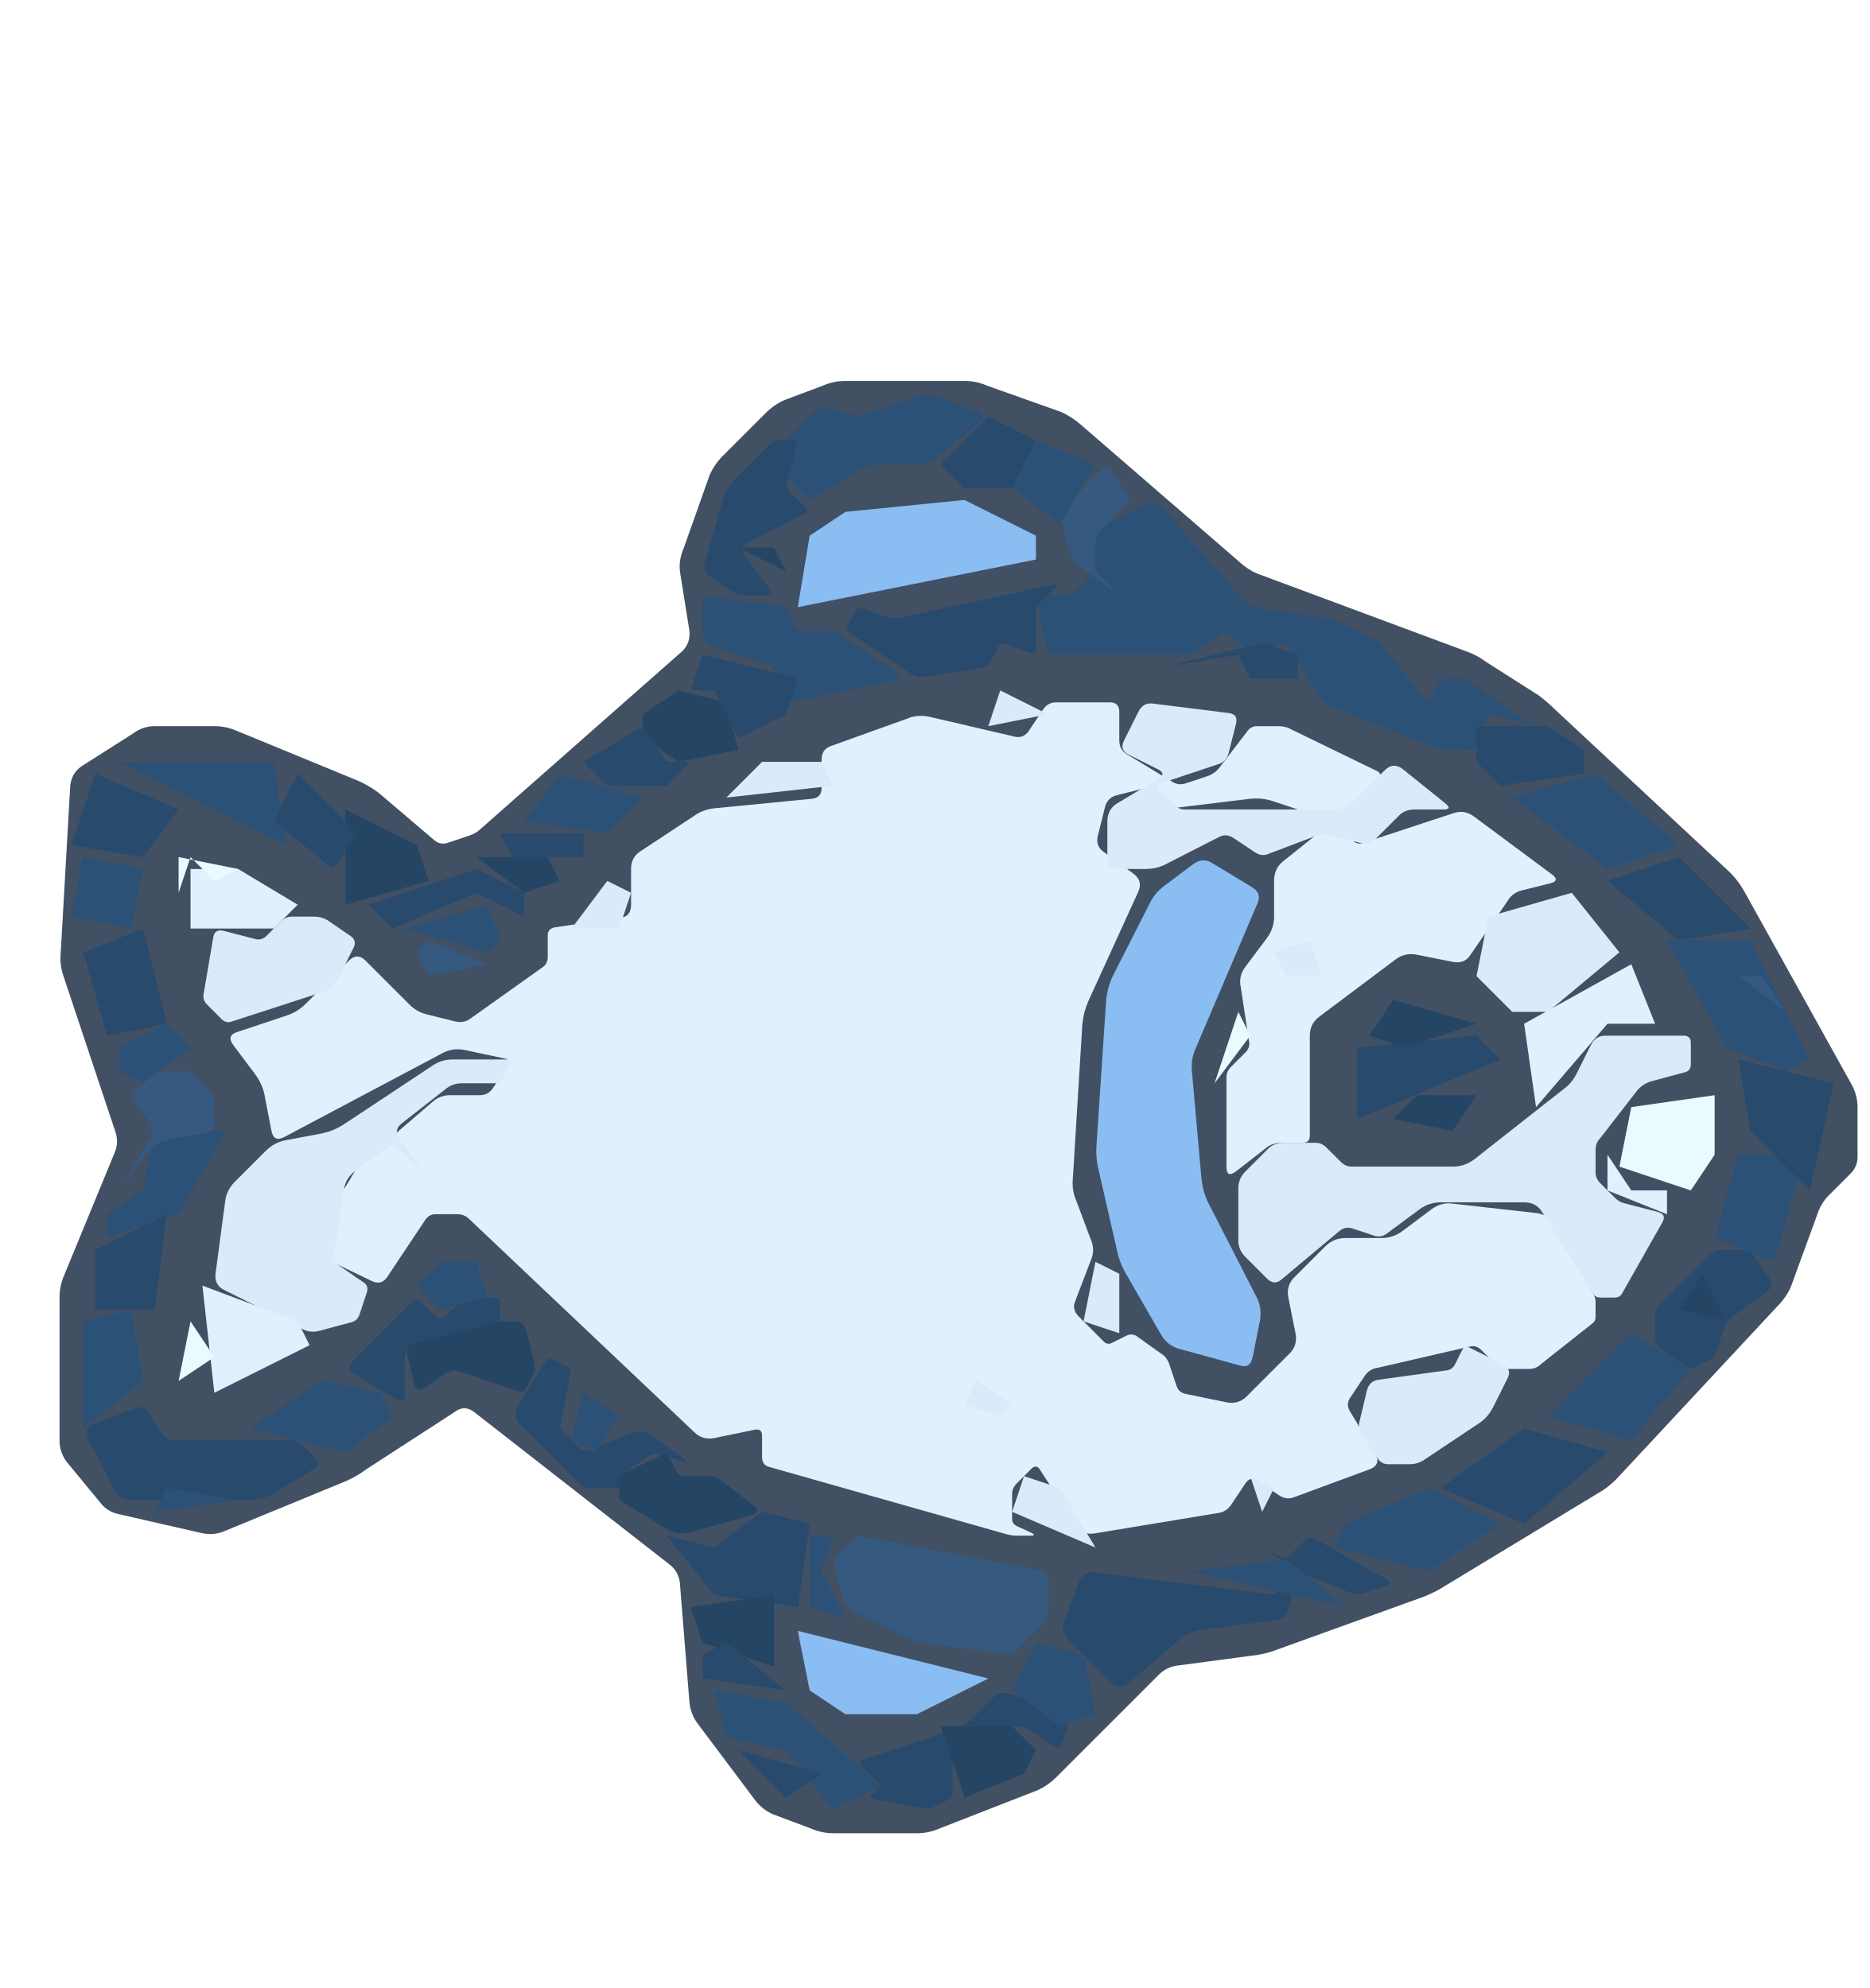
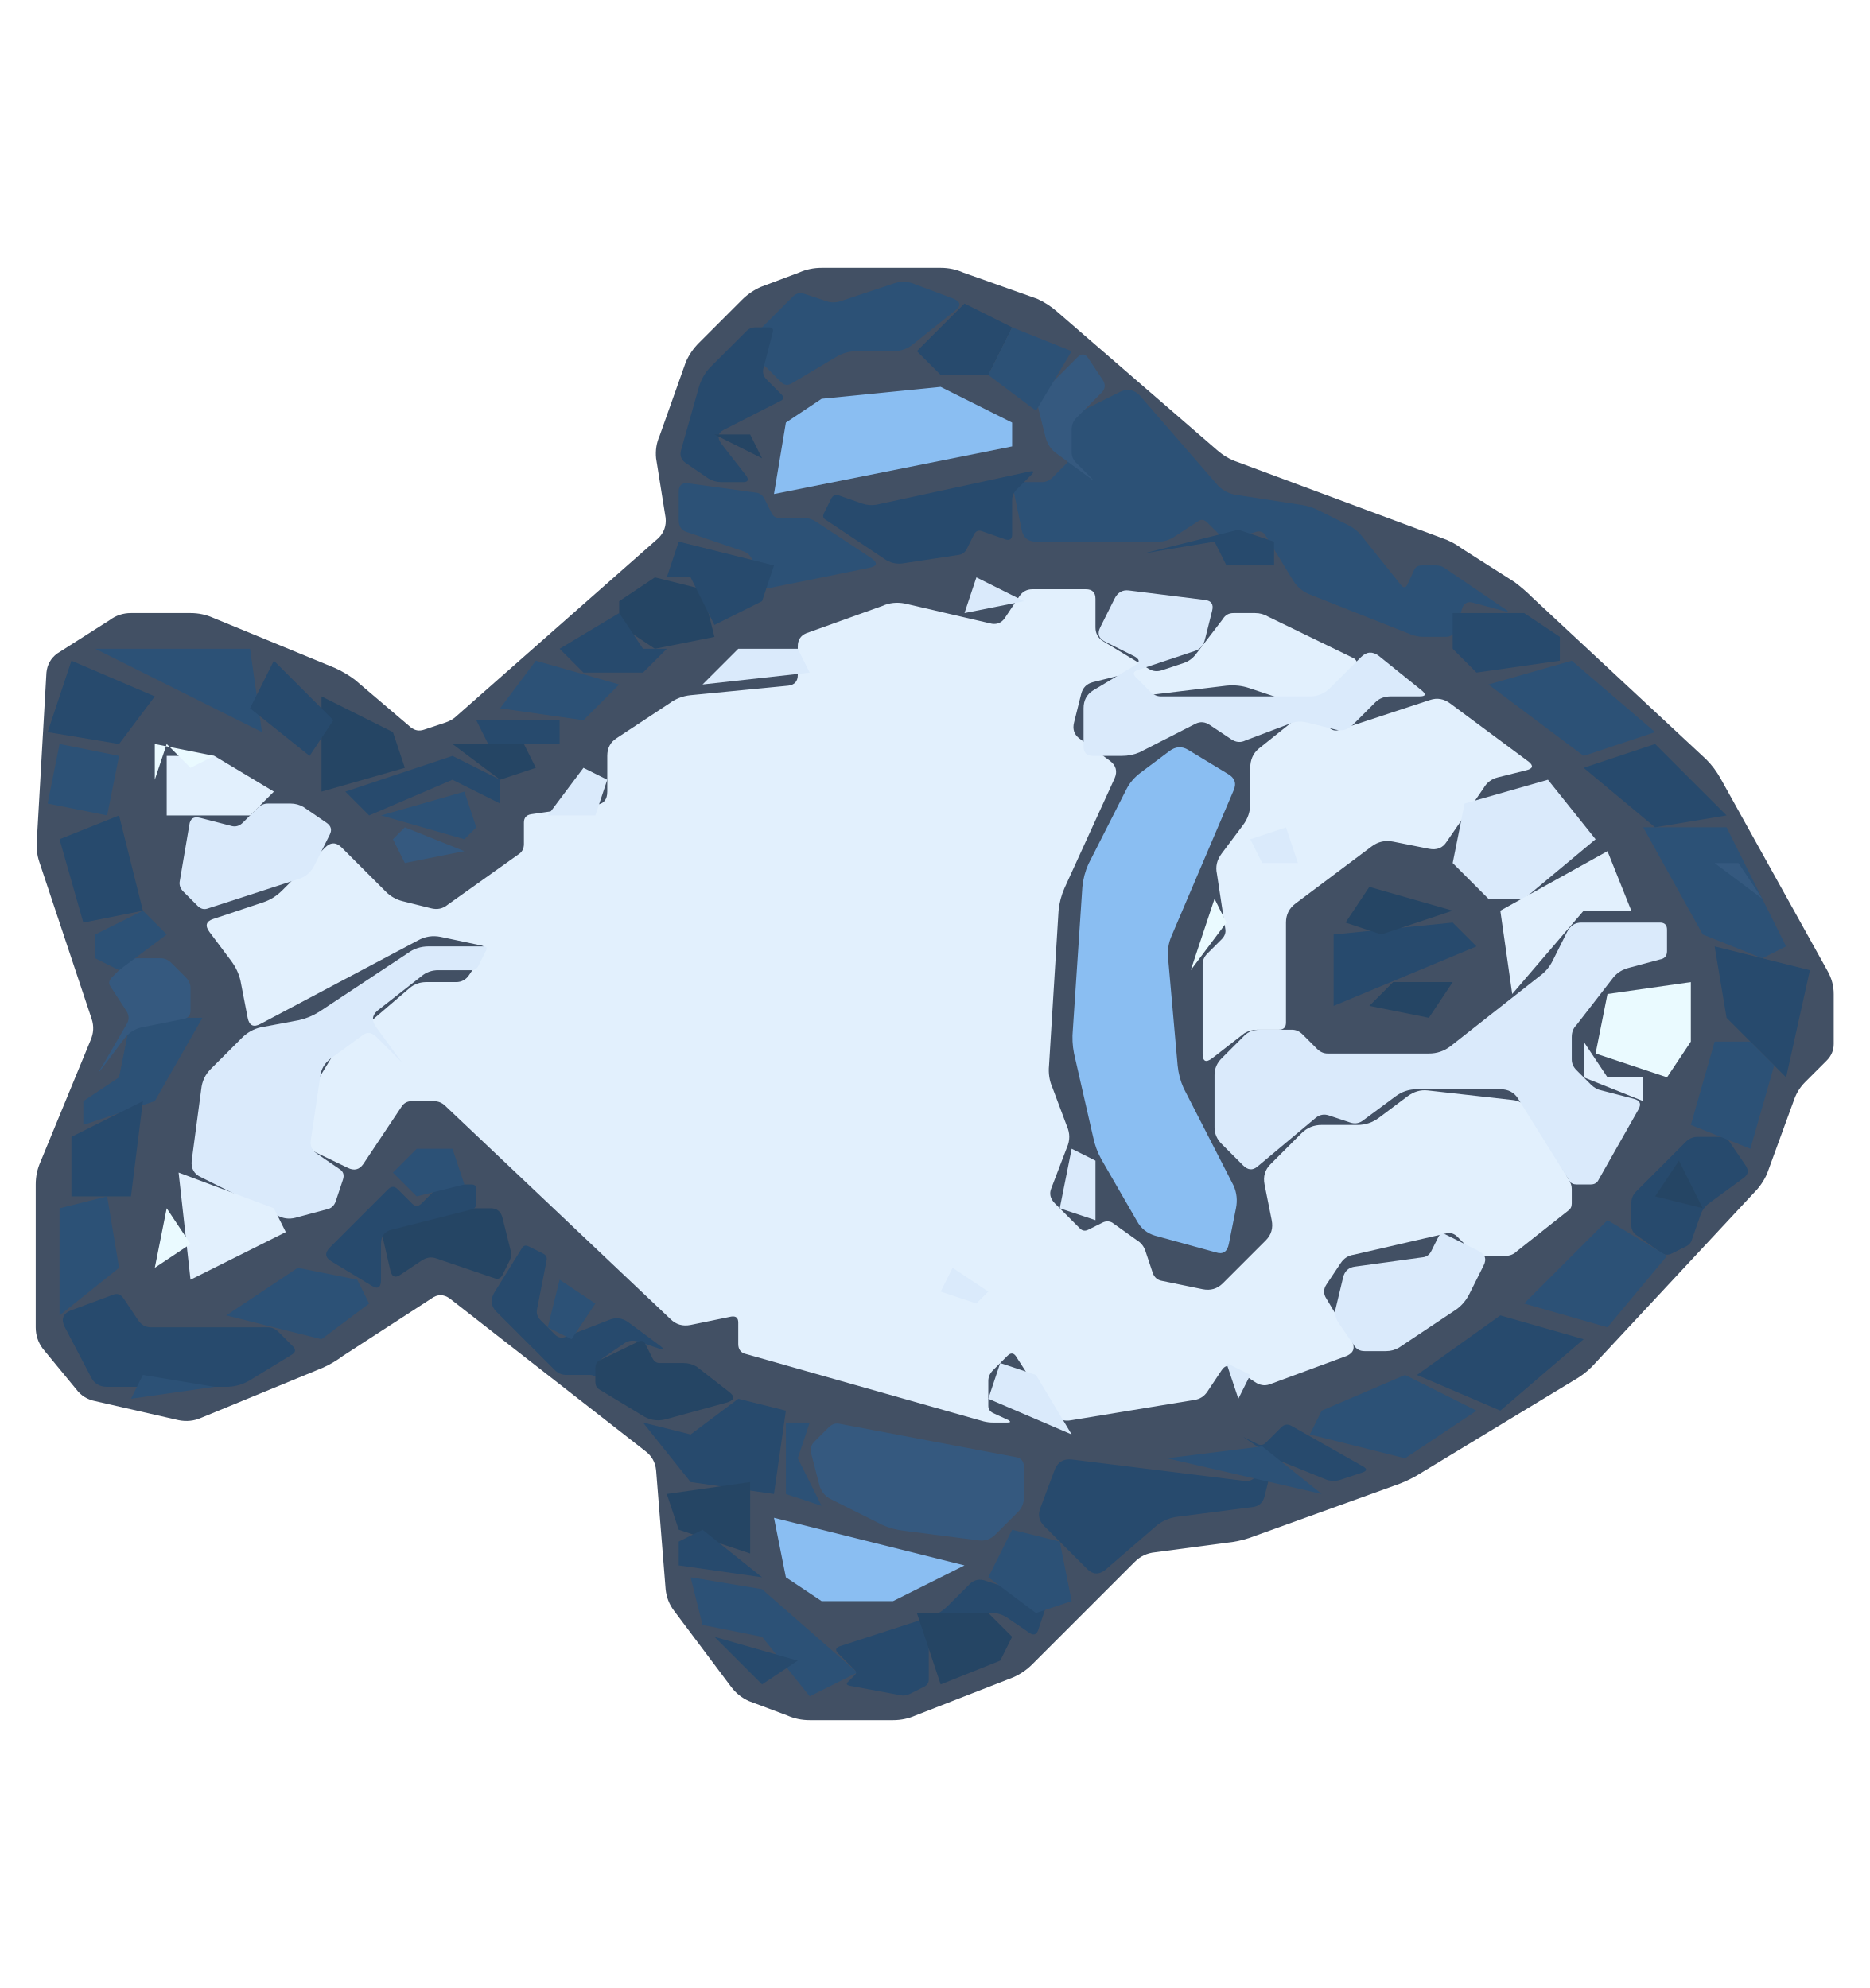
- <svg xmlns="http://www.w3.org/2000/svg" viewBox="0 0 157 167" aria-hidden="true">
+ <svg xmlns="http://www.w3.org/2000/svg" viewBox="2.000 9.500 157 167" aria-hidden="true">
  <path fill="#425064" d="M69.1 32.4 L65.9 33.6 Q65.0 34.0 64.3 34.7 L60.7 38.3 Q60.0 39.0 59.6 39.9 L57.4 46.1 Q57.0 47.0 57.1 48.0 L57.9 53.0 Q58.0 54.0 57.3 54.7 L40.4 69.6 Q40.0 70.0 39.4 70.2 L37.6 70.8 Q37.0 71.0 36.5 70.6 L31.8 66.6 Q31.0 66.0 30.1 65.6 L19.9 61.4 Q19.0 61.0 18.0 61.0 L13.0 61.0 Q12.0 61.0 11.2 61.6 L6.8 64.4 Q6.0 65.0 5.9 66.0 L5.1 80.0 Q5.0 81.0 5.3 81.9 L9.7 95.1 Q10.0 96.0 9.6 96.9 L5.4 107.1 Q5.0 108.0 5.0 109.0 L5.0 121.0 Q5.0 122.0 5.6 122.8 L8.4 126.2 Q9.0 127.0 10.0 127.2 L17.0 128.8 Q18.0 129.0 18.9 128.6 L29.1 124.4 Q30.0 124.0 30.8 123.4 L38.2 118.6 Q39.0 118.0 39.8 118.6 L56.2 131.4 Q57.0 132.0 57.1 133.0 L57.9 143.0 Q58.0 144.0 58.6 144.8 L63.4 151.2 Q64.0 152.0 64.9 152.4 L68.1 153.6 Q69.0 154.0 70.0 154.0 L77.0 154.0 Q78.0 154.0 78.9 153.6 L87.1 150.4 Q88.0 150.0 88.7 149.3 L97.3 140.7 Q98.0 140.0 99.0 139.9 L105.0 139.1 Q106.0 139.0 106.9 138.7 L119.1 134.3 Q120.0 134.0 120.9 133.5 L134.1 125.5 Q135.0 125.0 135.7 124.3 L149.3 109.7 Q150.0 109.0 150.4 108.1 L152.7 101.8 Q153.0 101.0 153.6 100.4 L155.4 98.6 Q156.0 98.0 156.0 97.2 L156.0 93.0 Q156.0 92.0 155.5 91.1 L146.5 74.9 Q146.0 74.0 145.3 73.3 L130.7 59.7 Q130.0 59.0 129.2 58.4 L124.8 55.6 Q124.0 55.0 123.1 54.7 L105.9 48.3 Q105.0 48.0 104.2 47.3 L90.8 35.7 Q90.0 35.0 89.1 34.6 L82.9 32.4 Q82.0 32.0 81.0 32.0 L71.0 32.0 Q70.0 32.0 69.1 32.4 Z" />
  <path fill="#e2f0fd" d="M130.4 73.5 L123.8 68.6 Q123.0 68.0 122.1 68.3 L114.5 70.8 Q114.0 71.0 113.6 70.6 L112.4 69.4 Q112.0 69.0 112.5 68.8 L115.7 67.2 Q116.0 67.0 116.0 66.6 L116.0 65.4 Q116.0 65.0 115.7 64.8 L108.5 61.3 Q108.0 61.0 107.4 61.0 L105.6 61.0 Q105.0 61.0 104.7 61.5 L102.4 64.5 Q102.0 65.0 101.4 65.2 L99.6 65.8 Q99.0 66.0 98.5 65.7 L94.7 63.4 Q94.0 63.0 94.0 62.2 L94.0 59.8 Q94.0 59.0 93.2 59.0 L88.7 59.0 Q88.0 59.0 87.6 59.6 L86.4 61.4 Q86.0 62.0 85.3 61.9 L78.0 60.2 Q77.0 60.0 76.1 60.4 L69.7 62.7 Q69.0 63.0 69.0 63.8 L69.0 66.2 Q69.0 67.0 68.2 67.1 L60.0 67.9 Q59.0 68.0 58.2 68.6 L53.8 71.5 Q53.0 72.0 53.0 73.0 L53.0 76.0 Q53.0 77.0 52.1 77.1 L46.6 77.9 Q46.0 78.0 46.0 78.6 L46.0 80.4 Q46.0 81.0 45.5 81.3 L39.6 85.5 Q39.0 86.0 38.2 85.8 L35.8 85.2 Q35.0 85.0 34.4 84.4 L30.7 80.7 Q30.0 80.0 29.3 80.7 L25.7 84.3 Q25.0 85.0 24.1 85.3 L19.9 86.7 Q19.0 87.0 19.6 87.8 L21.4 90.2 Q22.0 91.0 22.2 91.9 L22.8 95.0 Q23.0 96.0 23.9 95.5 L37.1 88.5 Q38.0 88.0 39.0 88.2 L42.3 88.9 Q43.0 89.0 42.6 89.6 L41.4 91.4 Q41.0 92.0 40.3 92.0 L37.8 92.0 Q37.0 92.0 36.4 92.5 L30.8 97.3 Q30.0 98.0 29.5 98.9 L27.3 102.5 Q27.0 103.0 27.2 103.6 L27.8 105.4 Q28.0 106.0 28.5 106.3 L31.2 107.6 Q32.0 108.0 32.5 107.3 L35.7 102.5 Q36.0 102.0 36.6 102.0 L38.4 102.0 Q39.0 102.0 39.4 102.4 L58.3 120.3 Q59.0 121.0 60.0 120.8 L63.4 120.1 Q64.0 120.0 64.0 120.6 L64.0 122.4 Q64.0 123.0 64.5 123.2 L84.6 128.9 Q85.0 129.0 85.4 129.0 L86.6 129.0 Q87.0 129.0 86.7 128.8 L85.4 128.2 Q85.0 128.0 85.0 127.6 L85.0 125.5 Q85.0 125.0 85.4 124.6 L86.6 123.4 Q87.0 123.0 87.3 123.4 L90.4 128.2 Q91.0 129.0 92.0 128.8 L102.3 127.1 Q103.0 127.0 103.4 126.4 L104.6 124.6 Q105.0 124.0 105.6 124.4 L107.4 125.6 Q108.0 126.0 108.6 125.8 L115.1 123.4 Q116.0 123.0 115.5 122.1 L113.4 118.6 Q113.0 118.0 113.4 117.4 L114.6 115.6 Q115.0 115.0 115.7 114.9 L123.5 113.1 Q124.0 113.0 124.4 113.4 L125.6 114.6 Q126.0 115.0 126.5 115.0 L128.4 115.0 Q129.0 115.0 129.4 114.6 L133.7 111.2 Q134.0 111.0 134.0 110.6 L134.0 109.4 Q134.0 109.0 133.8 108.7 L130.5 102.9 Q130.0 102.0 129.0 101.9 L121.9 101.1 Q121.0 101.0 120.2 101.6 L117.8 103.4 Q117.0 104.0 116.0 104.0 L113.0 104.0 Q112.0 104.0 111.3 104.7 L108.7 107.3 Q108.0 108.0 108.2 109.0 L108.8 112.0 Q109.0 113.0 108.3 113.7 L104.7 117.3 Q104.0 118.0 103.0 117.8 L99.6 117.1 Q99.0 117.0 98.8 116.4 L98.2 114.6 Q98.0 114.0 97.5 113.7 L95.4 112.2 Q95.0 112.0 94.6 112.2 L93.4 112.8 Q93.0 113.0 92.7 112.7 L90.6 110.6 Q90.0 110.0 90.3 109.3 L91.6 105.9 Q92.0 105.0 91.6 104.1 L90.4 100.9 Q90.0 100.0 90.1 99.0 L90.9 86.0 Q91.0 85.0 91.4 84.1 L95.6 74.9 Q96.0 74.0 95.2 73.4 L92.6 71.5 Q92.0 71.0 92.2 70.2 L92.8 67.8 Q93.0 67.0 93.8 66.8 L96.6 66.1 Q97.0 66.0 97.2 66.4 L97.8 67.6 Q98.0 68.0 98.4 67.9 L105.0 67.1 Q106.0 67.0 106.9 67.3 L111.1 68.7 Q112.0 69.0 111.2 69.6 L107.7 72.4 Q107.0 73.0 107.0 74.0 L107.0 77.0 Q107.0 78.0 106.4 78.8 L104.6 81.2 Q104.0 82.0 104.2 82.9 L104.9 87.5 Q105.0 88.0 104.6 88.4 L103.4 89.6 Q103.0 90.0 103.0 90.5 L103.0 98.0 Q103.0 99.0 103.8 98.4 L106.5 96.3 Q107.0 96.0 107.6 96.0 L109.4 96.0 Q110.0 96.0 110.0 95.4 L110.0 87.0 Q110.0 86.0 110.8 85.4 L117.2 80.6 Q118.0 80.0 119.0 80.2 L122.0 80.8 Q123.0 81.0 123.5 80.2 L126.6 75.7 Q127.0 75.0 127.8 74.8 L130.2 74.2 Q131.0 74.0 130.4 73.5 Z" />
  <path fill="#8abef2" d="M100.2 72.6 L97.8 74.4 Q97.0 75.0 96.6 75.8 L93.4 82.1 Q93.0 83.0 92.9 84.0 L92.1 96.0 Q92.0 97.0 92.2 98.0 L93.8 105.0 Q94.0 106.0 94.5 106.9 L97.5 112.1 Q98.0 113.0 99.0 113.3 L104.1 114.7 Q105.0 115.0 105.2 114.0 L105.8 111.0 Q106.0 110.0 105.6 109.1 L101.4 100.9 Q101.0 100.0 100.9 99.0 L100.1 90.0 Q100.0 89.0 100.4 88.1 L105.6 75.9 Q106.0 75.0 105.1 74.5 L101.8 72.5 Q101.0 72.0 100.2 72.6 Z" />
  <path fill="#daeafb" d="M141.4 87.0 L134.8 87.0 Q134.0 87.0 133.6 87.8 L132.4 90.2 Q132.0 91.0 131.3 91.5 L123.8 97.4 Q123.0 98.0 122.0 98.0 L113.5 98.0 Q113.0 98.0 112.6 97.6 L111.4 96.4 Q111.0 96.0 110.5 96.0 L107.8 96.0 Q107.0 96.0 106.5 96.5 L104.6 98.4 Q104.0 99.0 104.0 99.8 L104.0 104.2 Q104.0 105.0 104.6 105.6 L106.4 107.4 Q107.0 108.0 107.6 107.5 L112.5 103.4 Q113.0 103.0 113.6 103.2 L115.4 103.8 Q116.0 104.0 116.5 103.6 L119.2 101.6 Q120.0 101.0 121.0 101.0 L128.0 101.0 Q129.0 101.0 129.5 101.8 L133.8 108.7 Q134.0 109.0 134.4 109.0 L135.6 109.0 Q136.0 109.0 136.2 108.7 L139.6 102.7 Q140.0 102.0 139.2 101.8 L136.5 101.1 Q136.0 101.0 135.6 100.6 L134.4 99.4 Q134.0 99.0 134.0 98.5 L134.0 96.6 Q134.0 96.0 134.4 95.6 L137.5 91.6 Q138.0 91.0 138.8 90.8 L141.4 90.1 Q142.0 90.0 142.0 89.4 L142.0 87.6 Q142.0 87.0 141.4 87.0 Z" />
  <path fill="#2c5176" d="M87.1 50.6 L87.8 54.0 Q88.0 55.0 89.0 55.0 L99.3 55.0 Q100.0 55.0 100.6 54.6 L102.6 53.3 Q103.0 53.0 103.4 53.4 L104.6 54.6 Q105.0 55.0 105.5 54.8 L107.4 54.2 Q108.0 54.0 108.3 54.5 L110.5 58.1 Q111.0 59.0 111.9 59.4 L120.5 62.8 Q121.0 63.0 121.6 63.0 L123.4 63.0 Q124.0 63.0 124.2 62.5 L124.8 60.6 Q125.0 60.0 125.6 60.1 L128.2 60.8 Q129.0 61.0 128.3 60.6 L123.3 57.2 Q123.0 57.0 122.6 57.0 L121.4 57.0 Q121.0 57.0 120.8 57.3 L120.2 58.6 Q120.0 59.0 119.7 58.7 L116.5 54.7 Q116.0 54.0 115.2 53.6 L112.8 52.4 Q112.0 52.0 111.2 51.9 L106.0 51.1 Q105.0 51.0 104.3 50.3 L97.7 42.7 Q97.0 42.0 96.1 42.4 L91.5 44.7 Q91.0 45.0 91.2 45.6 L91.8 47.5 Q92.0 48.0 91.6 48.4 L90.4 49.6 Q90.0 50.0 89.5 50.0 L87.6 50.0 Q87.0 50.0 87.1 50.6 Z" />
  <path fill="#daeafb" d="M42.6 89.0 L38.0 89.0 Q37.0 89.0 36.2 89.6 L28.8 94.5 Q28.0 95.0 27.1 95.2 L23.9 95.8 Q23.0 96.0 22.3 96.7 L19.7 99.3 Q19.0 100.0 18.9 101.0 L18.1 107.0 Q18.0 108.0 18.9 108.4 L25.3 111.6 Q26.0 112.0 26.8 111.8 L29.4 111.1 Q30.0 111.0 30.2 110.4 L30.8 108.6 Q31.0 108.0 30.5 107.7 L28.6 106.4 Q28.0 106.0 28.1 105.3 L28.9 99.9 Q29.0 99.0 29.8 98.4 L32.4 96.5 Q33.0 96.0 33.6 96.6 L35.4 98.4 Q36.0 99.0 35.5 98.4 L33.6 95.8 Q33.0 95.0 33.7 94.4 L37.4 91.5 Q38.0 91.0 38.8 91.0 L41.6 91.0 Q42.0 91.0 42.2 90.6 L42.8 89.4 Q43.0 89.0 42.6 89.0 Z" />
  <path fill="#daeafb" d="M93.8 73.0 L96.2 73.0 Q97.0 73.0 97.7 72.7 L102.4 70.3 Q103.0 70.0 103.6 70.4 L105.4 71.6 Q106.0 72.0 106.6 71.7 L110.3 70.3 Q111.0 70.0 111.8 70.2 L114.2 70.8 Q115.0 71.0 115.6 70.4 L117.5 68.5 Q118.0 68.0 118.8 68.0 L121.2 68.0 Q122.0 68.0 121.4 67.5 L117.8 64.6 Q117.0 64.0 116.3 64.7 L113.7 67.3 Q113.0 68.0 112.0 68.0 L99.5 68.0 Q99.0 68.0 98.6 67.6 L97.4 66.4 Q97.0 66.0 97.5 65.8 L102.3 64.2 Q103.0 64.0 103.2 63.2 L103.8 60.8 Q104.0 60.0 103.2 59.9 L96.8 59.1 Q96.0 59.0 95.6 59.8 L94.4 62.2 Q94.0 63.0 94.8 63.4 L97.2 64.6 Q98.0 65.0 97.3 65.4 L93.8 67.5 Q93.0 68.0 93.0 69.0 L93.0 72.2 Q93.0 73.0 93.8 73.0 Z" />
  <path fill="#274a6d" d="M116.5 132.7 L110.5 129.3 Q110.0 129.0 109.6 129.4 L108.3 130.7 Q108.0 131.0 107.6 130.8 L106.4 130.2 Q106.0 130.0 106.4 130.2 L108.6 131.7 Q109.0 132.0 108.6 132.4 L107.4 133.6 Q107.0 134.0 106.5 133.9 L92.0 132.1 Q91.0 132.0 90.6 132.9 L89.4 136.1 Q89.0 137.0 89.7 137.7 L93.3 141.3 Q94.0 142.0 94.8 141.4 L99.2 137.6 Q100.0 137.0 101.0 136.9 L107.2 136.1 Q108.0 136.0 108.2 135.2 L108.8 132.8 Q109.0 132.0 109.7 132.3 L113.4 133.8 Q114.0 134.0 114.6 133.8 L116.4 133.2 Q117.0 133.0 116.5 132.7 Z" />
  <path fill="#35597f" d="M70.1 131.5 L70.8 134.2 Q71.0 135.0 71.7 135.4 L76.1 137.6 Q77.0 138.0 78.0 138.1 L84.2 138.9 Q85.0 139.0 85.6 138.4 L87.5 136.5 Q88.0 136.0 88.0 135.2 L88.0 132.8 Q88.0 132.0 87.3 131.9 L72.5 129.1 Q72.0 129.0 71.6 129.4 L70.4 130.6 Q70.0 131.0 70.1 131.5 Z" />
  <path fill="#8abef2" d="M67 51 L87 47 L87 45 L81 42 L71 43 L68 45 Z" />
  <path fill="#274a6d" d="M7.4 120.9 L9.6 125.1 Q10.0 126.0 11.0 126.0 L21.0 126.0 Q22.0 126.0 22.9 125.5 L26.5 123.3 Q27.0 123.0 26.6 122.6 L25.4 121.4 Q25.0 121.0 24.5 121.0 L14.7 121.0 Q14.0 121.0 13.6 120.4 L12.4 118.6 Q12.0 118.0 11.4 118.3 L7.9 119.6 Q7.0 120.0 7.4 120.9 Z" />
  <path fill="#2c5176" d="M82.1 34.6 L78.9 33.4 Q78.0 33.0 77.1 33.3 L72.6 34.8 Q72.0 35.0 71.4 34.8 L69.6 34.2 Q69.0 34.0 68.6 34.4 L62.6 40.4 Q62.0 41.0 62.8 40.8 L65.5 40.1 Q66.0 40.0 66.4 40.4 L67.6 41.6 Q68.0 42.0 68.5 41.7 L72.2 39.5 Q73.0 39.0 74.0 39.0 L77.0 39.0 Q78.0 39.0 78.7 38.4 L82.2 35.6 Q83.0 35.0 82.1 34.6 Z" />
  <path fill="#daeafb" d="M132 75 L125 77 L124 82 L127 85 L130 85 L136 80 Z" />
  <path fill="#2c5176" d="M59.0 50.8 L59.0 53.2 Q59.0 54.0 59.7 54.2 L64.4 55.8 Q65.0 56.0 65.2 56.6 L65.8 58.4 Q66.0 59.0 66.6 58.9 L75.0 57.2 Q76.0 57.0 75.2 56.4 L70.5 53.3 Q70.0 53.0 69.4 53.0 L67.4 53.0 Q67.0 53.0 66.8 52.6 L66.2 51.4 Q66.0 51.0 65.6 50.9 L59.8 50.1 Q59.0 50.0 59.0 50.8 Z" />
  <path fill="#daeafb" d="M126.2 114.6 L123.4 113.2 Q123.0 113.0 122.8 113.4 L122.2 114.6 Q122.0 115.0 121.6 115.1 L115.8 115.9 Q115.0 116.0 114.8 116.8 L114.2 119.3 Q114.0 120.0 114.4 120.6 L115.7 122.5 Q116.0 123.0 116.6 123.0 L118.4 123.0 Q119.0 123.0 119.5 122.7 L124.3 119.5 Q125.0 119.0 125.4 118.2 L126.6 115.8 Q127.0 115.0 126.2 114.6 Z" />
  <path fill="#daeafb" d="M29.4 78.6 L27.5 77.3 Q27.0 77.0 26.4 77.0 L24.5 77.0 Q24.0 77.0 23.6 77.4 L22.4 78.6 Q22.0 79.0 21.5 78.9 L18.8 78.2 Q18.0 78.0 17.9 78.8 L17.1 83.5 Q17.0 84.0 17.4 84.4 L18.6 85.6 Q19.0 86.0 19.5 85.8 L27.2 83.3 Q28.0 83.0 28.4 82.2 L29.7 79.6 Q30.0 79.0 29.4 78.6 Z" />
  <path fill="#274a6d" d="M88.5 49.1 L75.6 51.9 Q75.0 52.0 74.4 51.8 L72.4 51.1 Q72.0 51.0 71.8 51.4 L71.2 52.6 Q71.0 53.0 71.4 53.2 L76.2 56.4 Q77.0 57.0 78.0 56.8 L82.6 56.1 Q83.0 56.0 83.2 55.6 L83.8 54.4 Q84.0 54.0 84.4 54.1 L86.4 54.8 Q87.0 55.0 87.0 54.4 L87.0 51.5 Q87.0 51.0 87.4 50.6 L88.6 49.4 Q89.0 49.0 88.5 49.1 Z" />
  <path fill="#8abef2" d="M67 137 L68 142 L71 144 L77 144 L83 141 Z" />
  <path fill="#274a6d" d="M135 122 L128 120 L121 125 L128 128 Z" />
  <path fill="#2c5176" d="M140 79 L145 88 L150 90 L152 89 L147 79 Z" />
  <path fill="#2c5176" d="M10 64 L24 71 L23 64 Z" />
  <path fill="#e2f0fd" d="M137 81 L128 86 L129 93 L135 86 L139 86 Z" />
  <path fill="#2c5176" d="M126 128 L120 125 L113 128 L112 130 L120 132 Z" />
  <path fill="#2c5176" d="M60 142 L61 146 L66 147 L70 152 L74 150 L66 143 Z" />
  <path fill="#2c5176" d="M127 67 L135 73 L141 71 L134 65 Z" />
  <path fill="#274a6d" d="M146.4 105.0 L144.6 105.0 Q144.0 105.0 143.6 105.4 L139.4 109.6 Q139.0 110.0 139.0 110.6 L139.0 112.4 Q139.0 113.0 139.5 113.3 L141.6 114.8 Q142.0 115.0 142.4 114.8 L143.6 114.2 Q144.0 114.0 144.1 113.6 L144.8 111.6 Q145.0 111.0 145.5 110.6 L148.5 108.4 Q149.0 108.0 148.6 107.4 L147.3 105.5 Q147.0 105.0 146.4 105.0 Z" />
  <path fill="#2c5176" d="M142 115 L137 112 L130 119 L137 121 Z" />
  <path fill="#274a6d" d="M56 129 L60 134 L67 135 L68 128 L64 127 L60 130 Z" />
  <path fill="#274a6d" d="M66.6 37.0 L65.4 37.0 Q65.0 37.0 64.7 37.3 L61.7 40.3 Q61.0 41.0 60.7 42.0 L59.2 47.3 Q59.0 48.0 59.6 48.4 L61.5 49.7 Q62.0 50.0 62.6 50.0 L64.4 50.0 Q65.0 50.0 64.7 49.5 L62.6 46.8 Q62.0 46.0 62.8 45.6 L67.5 43.2 Q68.0 43.0 67.6 42.6 L66.4 41.4 Q66.0 41.0 66.1 40.5 L66.9 37.4 Q67.0 37.0 66.6 37.0 Z" />
  <path fill="#eafaff" d="M137 93 L136 98 L142 100 L144 97 L144 92 Z" />
  <path fill="#274a6d" d="M45.8 114.4 L43.5 118.1 Q43.0 119.0 43.7 119.7 L48.6 124.6 Q49.0 125.0 49.6 125.0 L51.5 125.0 Q52.0 125.0 52.4 125.4 L53.6 126.6 Q54.0 127.0 53.7 126.6 L52.4 124.6 Q52.0 124.0 52.6 123.6 L54.5 122.3 Q55.0 122.0 55.6 122.2 L57.4 122.8 Q58.0 123.0 57.5 122.6 L54.8 120.6 Q54.0 120.0 53.1 120.4 L49.5 121.8 Q49.0 122.0 48.6 121.6 L47.4 120.4 Q47.0 120.0 47.1 119.5 L47.9 115.4 Q48.0 115.0 47.6 114.8 L46.4 114.2 Q46.0 114.0 45.8 114.4 Z" />
  <path fill="#274a6d" d="M89.4 143.8 L84.8 142.3 Q84.0 142.0 83.4 142.6 L81.6 144.4 Q81.0 145.0 80.2 145.3 L72.5 147.8 Q72.0 148.0 72.4 148.4 L73.8 149.8 Q74.0 150.0 73.8 150.2 L73.2 150.8 Q73.0 151.0 73.3 151.1 L77.6 151.9 Q78.0 152.0 78.4 151.8 L79.6 151.2 Q80.0 151.0 80.0 150.6 L80.0 146.0 Q80.0 145.0 81.0 145.0 L85.3 145.0 Q86.0 145.0 86.6 145.4 L88.5 146.7 Q89.0 147.0 89.2 146.4 L89.8 144.6 Q90.0 144.0 89.4 143.8 Z" />
  <path fill="#274a6d" d="M135 74 L141 79 L147 78 L141 72 Z" />
  <path fill="#274a6d" d="M146 89 L147 95 L152 100 L154 91 Z" />
  <path fill="#274a6d" d="M126 89 L124 87 L114 88 L114 94 Z" />
  <path fill="#254564" d="M34.2 113.7 L34.8 116.3 Q35.0 117.0 35.6 116.6 L37.4 115.4 Q38.0 115.0 38.6 115.2 L43.6 116.9 Q44.0 117.0 44.2 116.6 L44.8 115.4 Q45.0 115.0 44.9 114.6 L44.2 111.8 Q44.0 111.0 43.2 111.0 L37.7 111.0 Q37.0 111.0 36.4 111.4 L34.6 112.6 Q34.0 113.0 34.2 113.7 Z" />
  <path fill="#254564" d="M52.0 124.4 L52.0 125.6 Q52.0 126.0 52.3 126.2 L56.1 128.5 Q57.0 129.0 58.0 128.7 L63.1 127.3 Q64.0 127.0 63.2 126.4 L60.5 124.3 Q60.0 124.0 59.4 124.0 L57.4 124.0 Q57.0 124.0 56.8 123.6 L56.2 122.4 Q56.0 122.0 55.6 122.2 L52.3 123.8 Q52.0 124.0 52.0 124.4 Z" />
  <path fill="#e2f0fd" d="M17 108 L18 117 L26 113 L25 111 Z" />
  <path fill="#2c5176" d="M146 97 L144 104 L149 106 L151 99 L149 97 Z" />
  <path fill="#2c5176" d="M11 110 L7 111 L7 120 L12 116 Z" />
  <path fill="#274a6d" d="M8 65 L6 71 L12 72 L15 68 Z" />
  <path fill="#274a6d" d="M12 78 L7 80 L9 87 L14 86 Z" />
  <path fill="#2c5176" d="M33 119 L32 117 L27 116 L21 120 L29 122 Z" />
  <path fill="#2c5176" d="M19 95 L13 95 L12 100 L9 102 L9 104 L15 102 Z" />
  <path fill="#274a6d" d="M41.6 109.0 L39.5 109.0 Q39.0 109.0 38.6 109.4 L37.4 110.6 Q37.0 111.0 36.6 110.6 L35.4 109.4 Q35.0 109.0 34.6 109.4 L29.7 114.3 Q29.0 115.0 29.9 115.5 L33.2 117.5 Q34.0 118.0 34.0 117.0 L34.0 114.0 Q34.0 113.0 34.9 112.8 L41.6 111.1 Q42.0 111.0 42.0 110.6 L42.0 109.4 Q42.0 109.0 41.6 109.0 Z" />
  <path fill="#254564" d="M29 68 L29 76 L36 74 L35 71 Z" />
  <path fill="#254564" d="M54 60 L54 62 L57 64 L62 63 L61 59 L57 58 Z" />
  <path fill="#2c5176" d="M87 138 L85 142 L89 145 L92 144 L91 139 Z" />
  <path fill="#2c5176" d="M44 69 L51 70 L54 67 L47 65 Z" />
  <path fill="#274a6d" d="M14 102 L8 105 L8 110 L13 110 Z" />
  <path fill="#274a6d" d="M87 37 L83 35 L79 39 L81 41 L85 41 Z" />
  <path fill="#e2f0fd" d="M16 73 L16 78 L23 78 L25 76 L20 73 Z" />
  <path fill="#35597f" d="M15.5 90.0 L13.5 90.0 Q13.0 90.0 12.6 90.4 L11.4 91.6 Q11.0 92.0 11.3 92.4 L12.6 94.4 Q13.0 95.0 12.6 95.6 L10.5 99.2 Q10.0 100.0 10.6 99.2 L12.4 96.8 Q13.0 96.0 13.9 95.8 L17.4 95.1 Q18.0 95.0 18.0 94.4 L18.0 92.5 Q18.0 92.0 17.6 91.6 L16.4 90.4 Q16.0 90.0 15.5 90.0 Z" />
  <path fill="#274a6d" d="M124 61 L124 64 L126 66 L133 65 L133 63 L130 61 Z" />
  <path fill="#254564" d="M79 145 L81 151 L86 149 L87 147 L85 145 Z" />
  <path fill="#274a6d" d="M25 65 L23 69 L28 73 L30 70 Z" />
  <path fill="#2c5176" d="M7 72 L6 77 L11 78 L12 73 Z" />
  <path fill="#2c5176" d="M100 132 L113 135 L108 131 Z" />
  <path fill="#274a6d" d="M59 55 L58 58 L60 58 L62 62 L66 60 L67 57 Z" />
  <path fill="#274a6d" d="M31 76 L33 78 L40 75 L44 77 L44 75 L40 73 Z" />
  <path fill="#35597f" d="M92.5 39.5 L89.6 42.4 Q89.0 43.0 89.2 43.8 L89.8 46.2 Q90.0 47.0 90.6 47.5 L93.6 49.7 Q94.0 50.0 93.6 49.6 L92.4 48.4 Q92.0 48.0 92.0 47.5 L92.0 45.6 Q92.0 45.0 92.4 44.6 L94.5 42.5 Q95.0 42.0 94.6 41.4 L93.4 39.6 Q93.0 39.0 92.5 39.5 Z" />
  <path fill="#254564" d="M58 135 L59 138 L65 140 L65 134 Z" />
  <path fill="#2c5176" d="M87 37 L85 41 L89 44 L92 39 Z" />
  <path fill="#274a6d" d="M49 64 L51 66 L56 66 L58 64 L56 64 L54 61 Z" />
  <path fill="#daeafb" d="M61 67 L70 66 L69 64 L64 64 Z" />
  <path fill="#254564" d="M115 87 L118 88 L124 86 L117 84 Z" />
  <path fill="#2c5176" d="M34 78 L41 80 L42 79 L41 76 Z" />
  <path fill="#daeafb" d="M86 124 L85 127 L92 130 L89 125 Z" />
  <path fill="#274a6d" d="M98 56 L104 55 L105 57 L109 57 L109 55 L106 54 Z" />
  <path fill="#daeafb" d="M92 106 L91 111 L94 112 L94 107 Z" />
  <path fill="#254564" d="M117 94 L122 95 L124 92 L119 92 Z" />
  <path fill="#2c5176" d="M35 108 L37 110 L41 109 L40 106 L37 106 Z" />
  <path fill="#274a6d" d="M62 147 L66 151 L69 149 Z" />
  <path fill="#274a6d" d="M42 70 L43 72 L49 72 L49 70 Z" />
  <path fill="#2c5176" d="M16 88 L14 86 L10 88 L10 90 L12 91 Z" />
  <path fill="#2c5176" d="M49 117 L48 121 L50 122 L52 119 Z" />
  <path fill="#274a6d" d="M59 139 L59 141 L66 142 L61 138 Z" />
  <path fill="#daeafb" d="M53 75 L51 74 L48 78 L52 78 Z" />
  <path fill="#2c5176" d="M68 129 L68 135 L71 136 L69 132 L70 129 Z" />
  <path fill="#254564" d="M40 72 L44 75 L47 74 L46 72 Z" />
  <path fill="#35597f" d="M35 80 L36 82 L41 81 L36 79 Z" />
  <path fill="#daeafb" d="M83 61 L88 60 L84 58 Z" />
  <path fill="#e2f0fd" d="M81 117 L84 116 L85 118 L83 120 Z" />
  <path fill="#254564" d="M143 107 L141 110 L145 111 Z" />
  <path fill="#e2f0fd" d="M107 81 L109 79 L112 80 L110 82 Z" />
  <path fill="#daeafb" d="M107 80 L108 82 L111 82 L110 79 Z" />
  <path fill="#daeafb" d="M82 116 L81 118 L84 119 L85 118 Z" />
  <path fill="#eafaff" d="M16 111 L15 116 L18 114 Z" />
  <path fill="#2c5176" d="M13 127 L20 126 L14 125 Z" />
  <path fill="#254564" d="M62 46 L66 48 L65 46 Z" />
  <path fill="#e2f0fd" d="M135 97 L135 100 L140 102 L140 100 L137 100 Z" />
  <path fill="#eafaff" d="M104 85 L102 91 L105 87 Z" />
  <path fill="#eafaff" d="M15 75 L16 72 L18 74 L20 73 L15 72 Z" />
  <path fill="#35597f" d="M146 82 L150 85 L148 82 Z" />
  <path fill="#daeafb" d="M105 124 L106 127 L107 125 Z" />
</svg>
